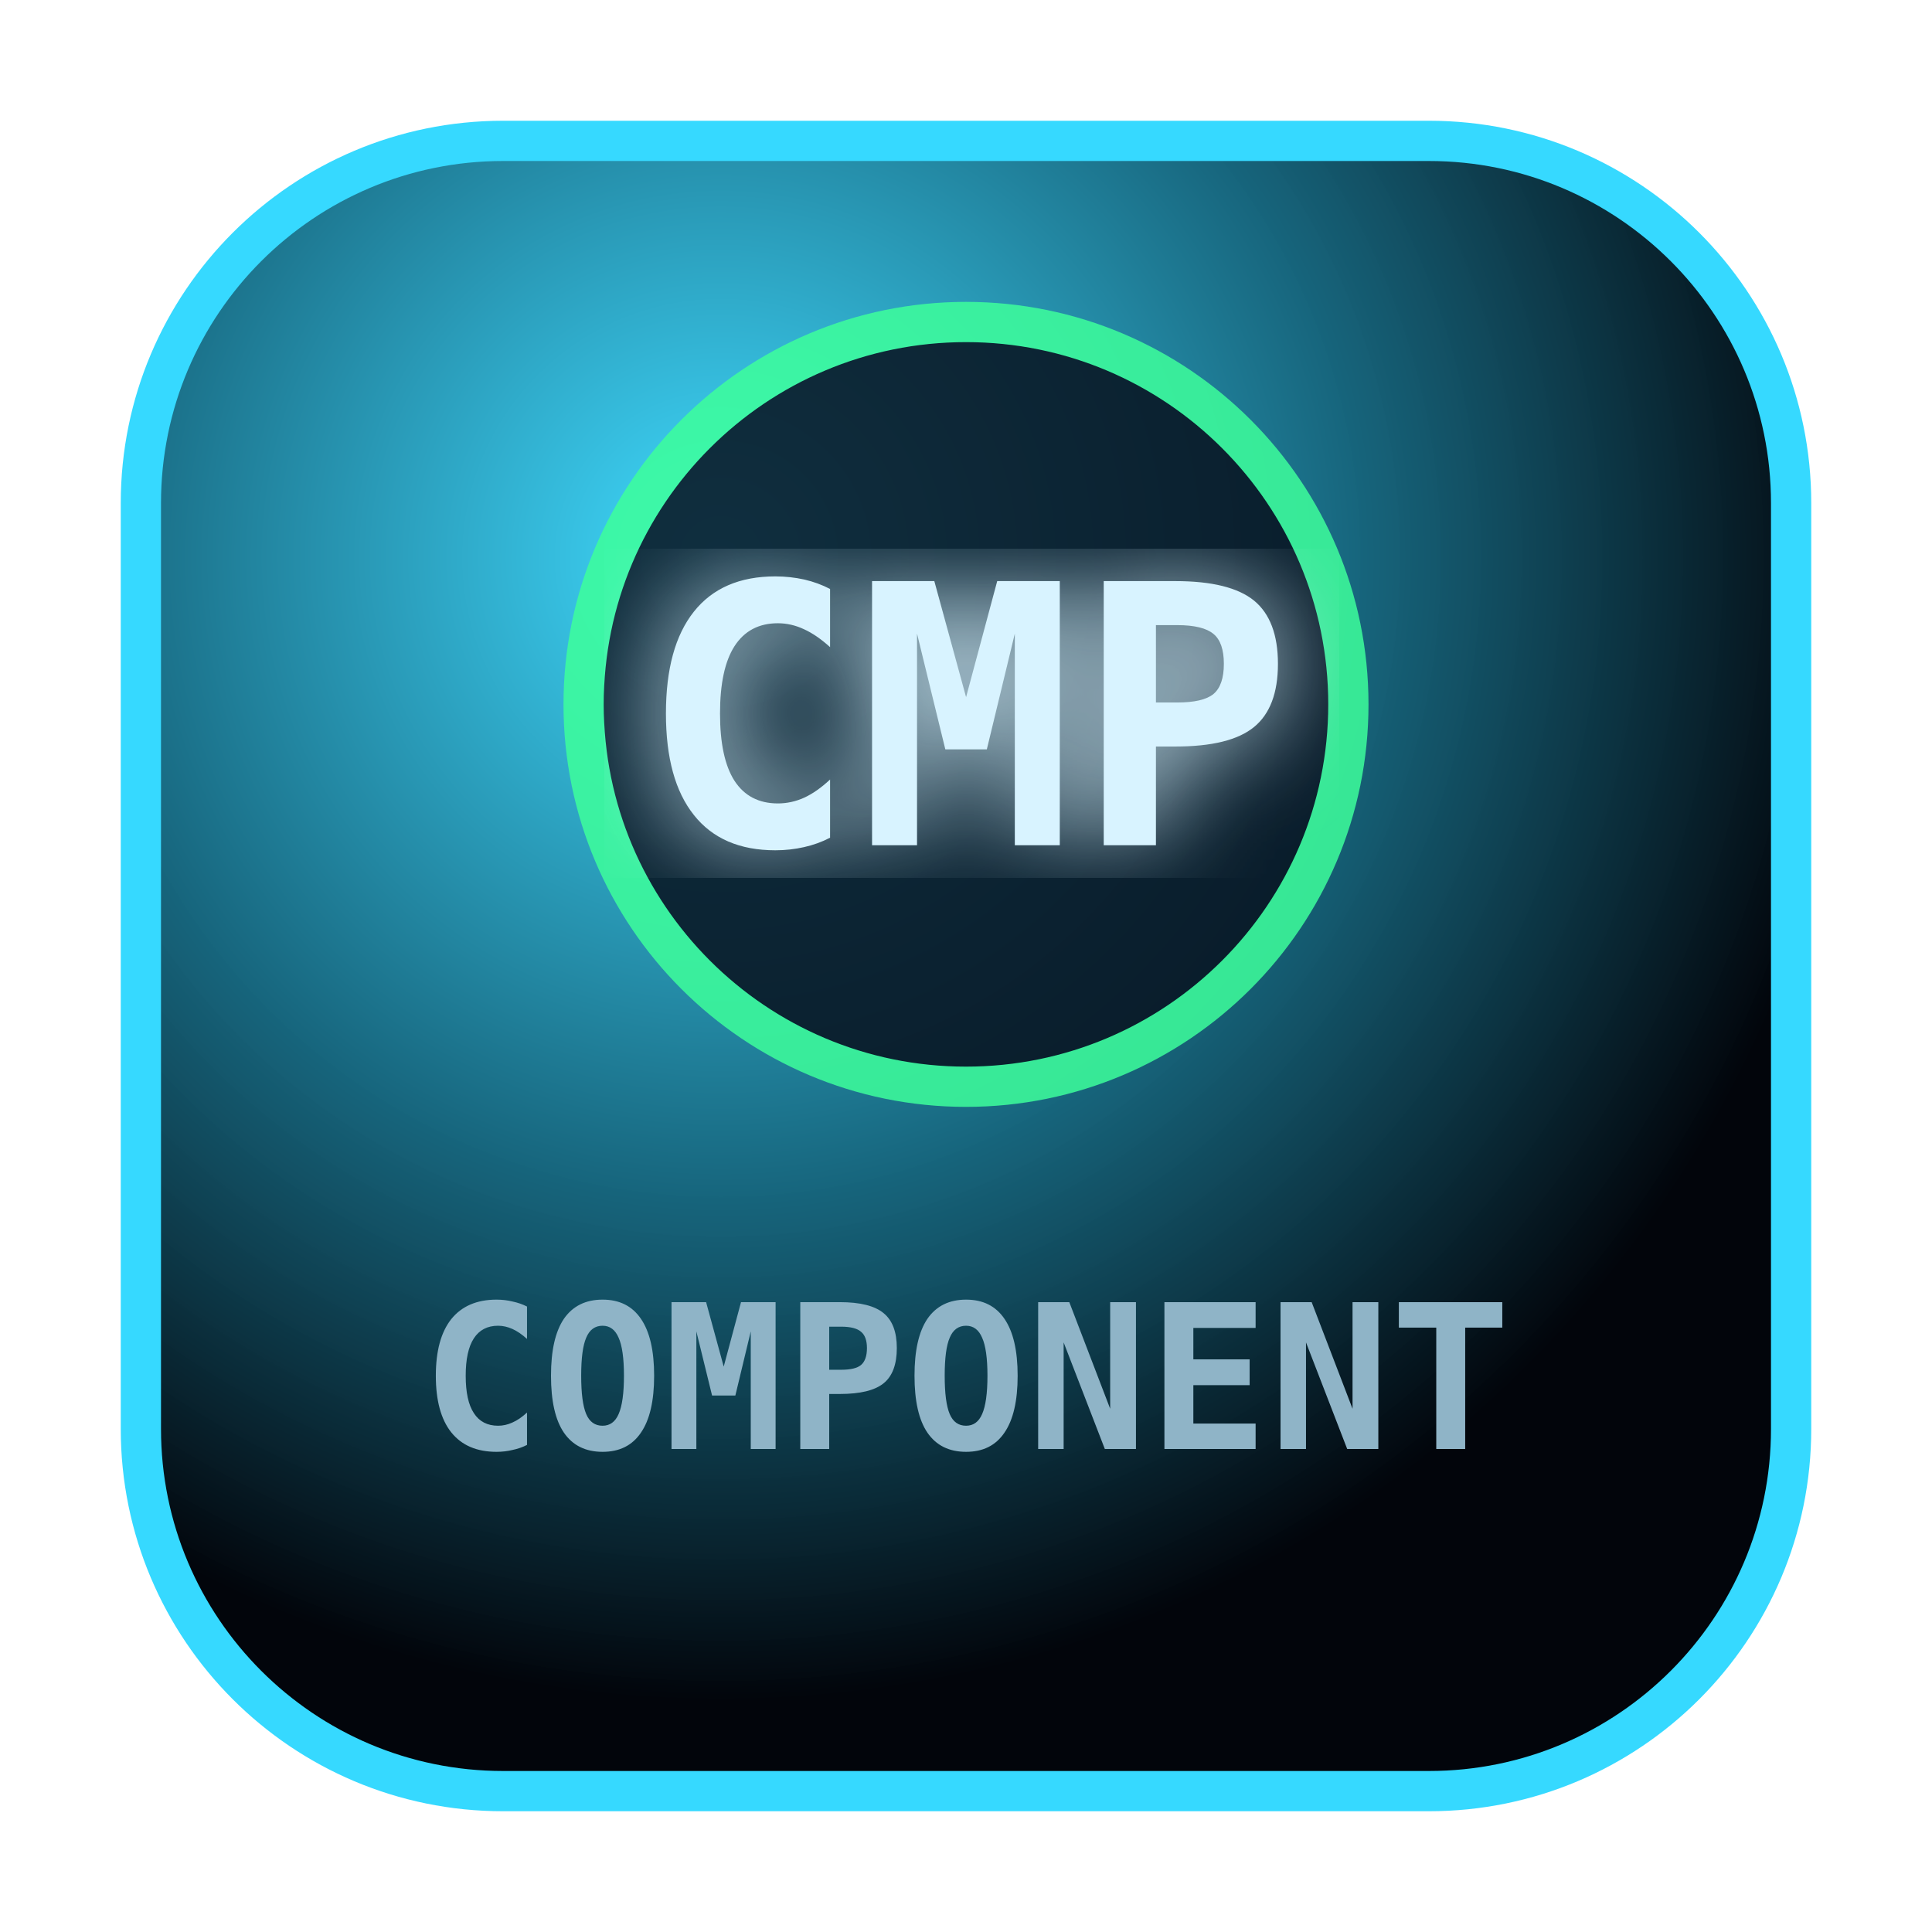
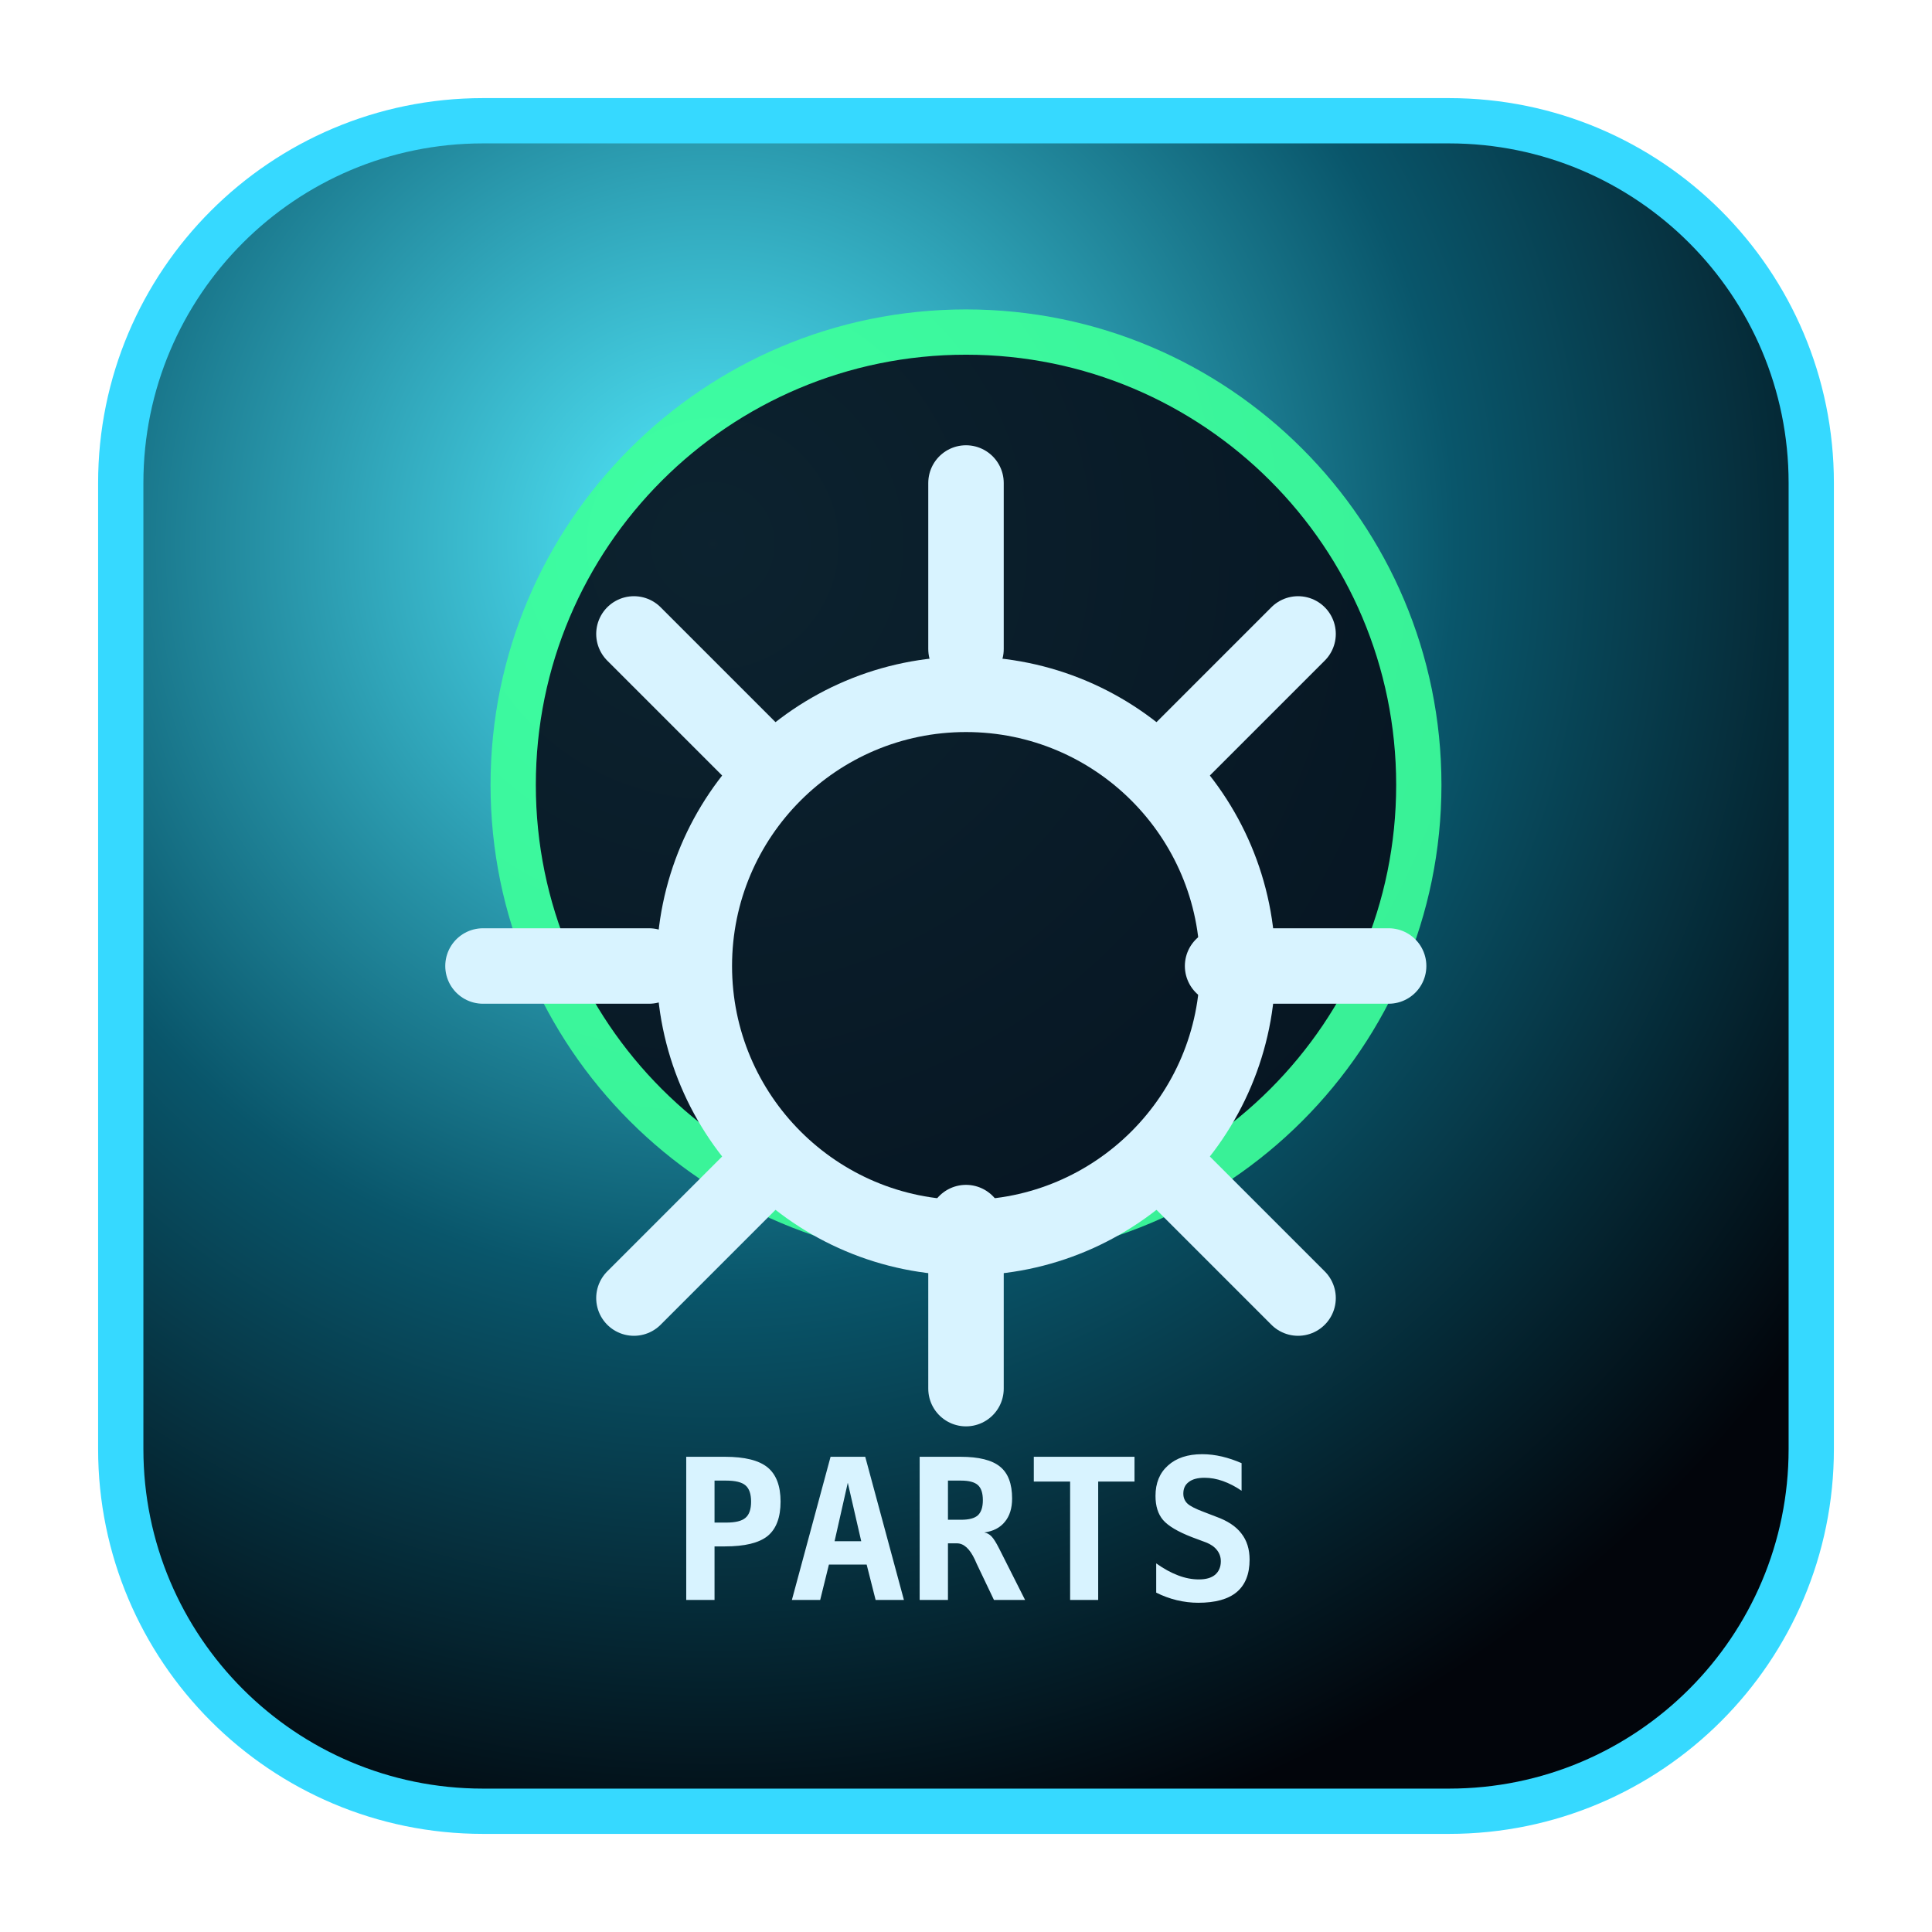
- <svg xmlns="http://www.w3.org/2000/svg" width="96" height="96" viewBox="0 0 96 96">
+ <svg xmlns="http://www.w3.org/2000/svg" width="128" height="128" viewBox="0 0 128 128">
  <defs>
-     <radialGradient id="g" cx="35%" cy="25%" r="70%">
-       <stop offset="0%" stop-color="#36d9ff" stop-opacity="0.95" />
-       <stop offset="55%" stop-color="#0b5f78" stop-opacity="0.95" />
+     <radialGradient id="bg" cx="35%" cy="25%" r="80%">
+       <stop offset="0%" stop-color="#53ecff" stop-opacity="1" />
+       <stop offset="55%" stop-color="#09566b" stop-opacity="1" />
      <stop offset="100%" stop-color="#02050b" stop-opacity="1" />
    </radialGradient>
    <filter id="glow">
-       <feGaussianBlur stdDeviation="2.5" result="blur" />
+       <feGaussianBlur stdDeviation="2.5" result="b" />
      <feMerge>
-         <feMergeNode in="blur" />
+         <feMergeNode in="b" />
        <feMergeNode in="SourceGraphic" />
      </feMerge>
    </filter>
  </defs>
-   <rect x="7" y="7" width="82" height="82" rx="18" fill="url(#g)" stroke="#36d9ff" stroke-width="2" />
-   <circle cx="48" cy="35" r="19" fill="#07111d" stroke="#3dff9b" stroke-width="2" opacity="0.85" />
-   <text x="48" y="42" text-anchor="middle" font-size="18" font-family="Consolas, monospace" font-weight="900" fill="#d8f3ff" filter="url(#glow)">CMP</text>
-   <text x="48" y="72" text-anchor="middle" font-size="10" font-family="Consolas, monospace" font-weight="800" fill="#8fb4c7">COMPONENT</text>
+   <rect x="8" y="8" width="112" height="112" rx="24" fill="url(#bg)" stroke="#36d9ff" stroke-width="3" />
+   <circle cx="64" cy="52" r="30" fill="#07111d" stroke="#3dff9b" stroke-width="3" opacity=".92" />
+   <path d="M64 32v11 M64 81v11 M32 64h11 M81 64h11 M42 42l8 8 M78 78l8 8 M86 42l-8 8 M50 78l-8 8" stroke="#d8f3ff" stroke-width="5" stroke-linecap="round" />
+   <circle cx="64" cy="64" r="18" fill="none" stroke="#d8f3ff" stroke-width="5" />
+   <text x="64" y="106" text-anchor="middle" font-size="13" font-family="Consolas, monospace" font-weight="900" fill="#d8f3ff">PARTS</text>
</svg>
